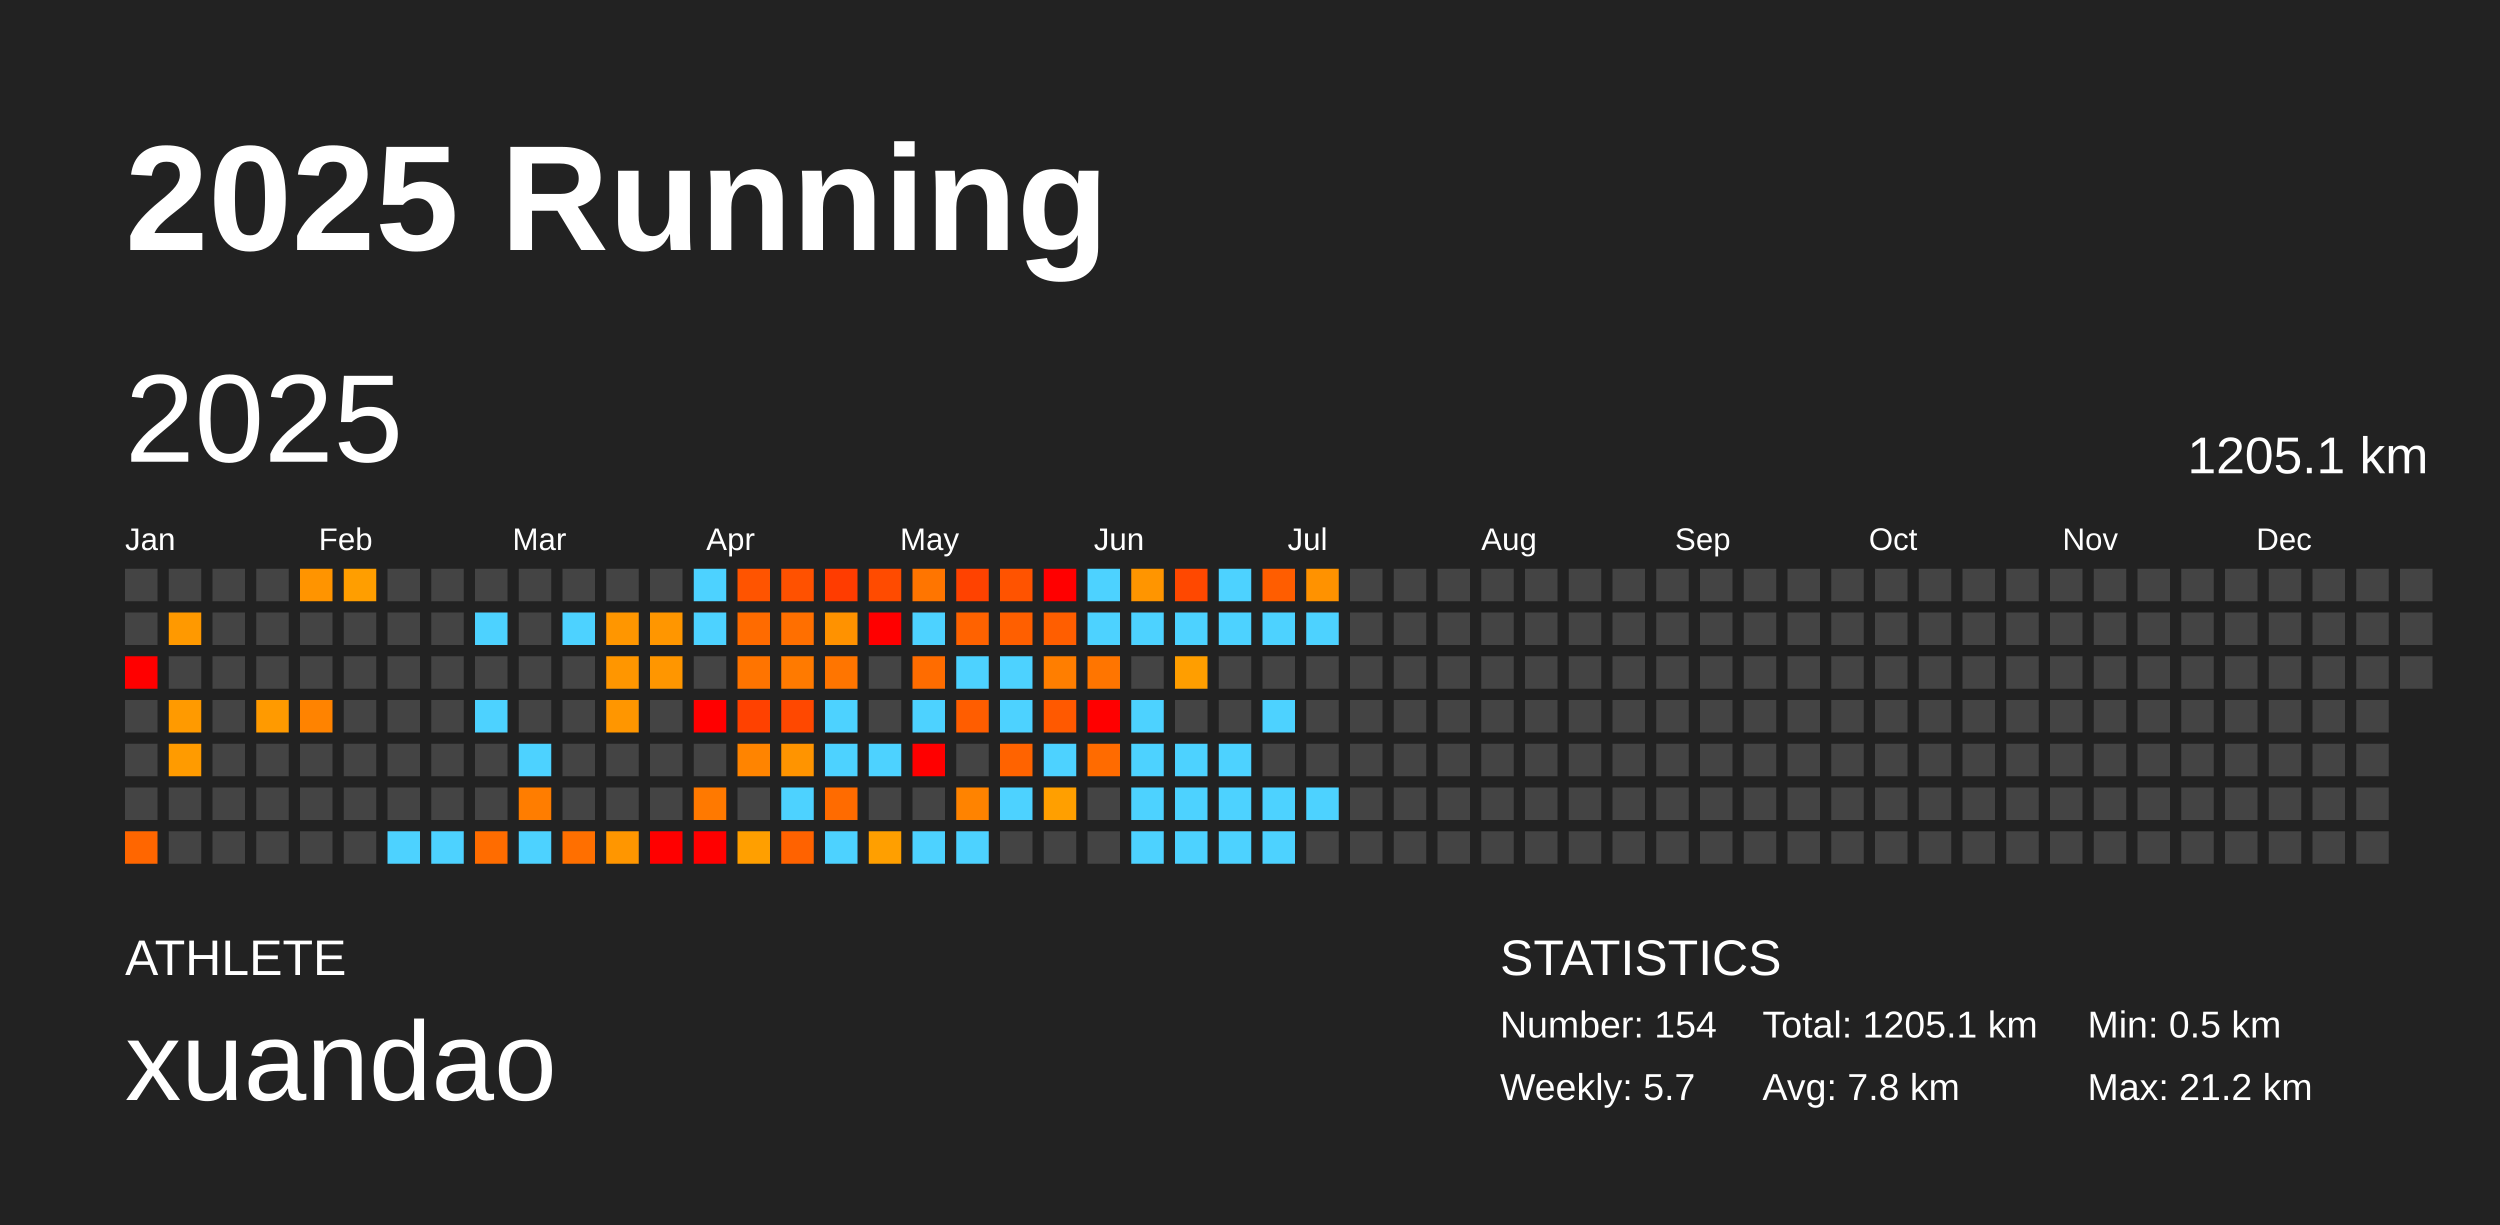
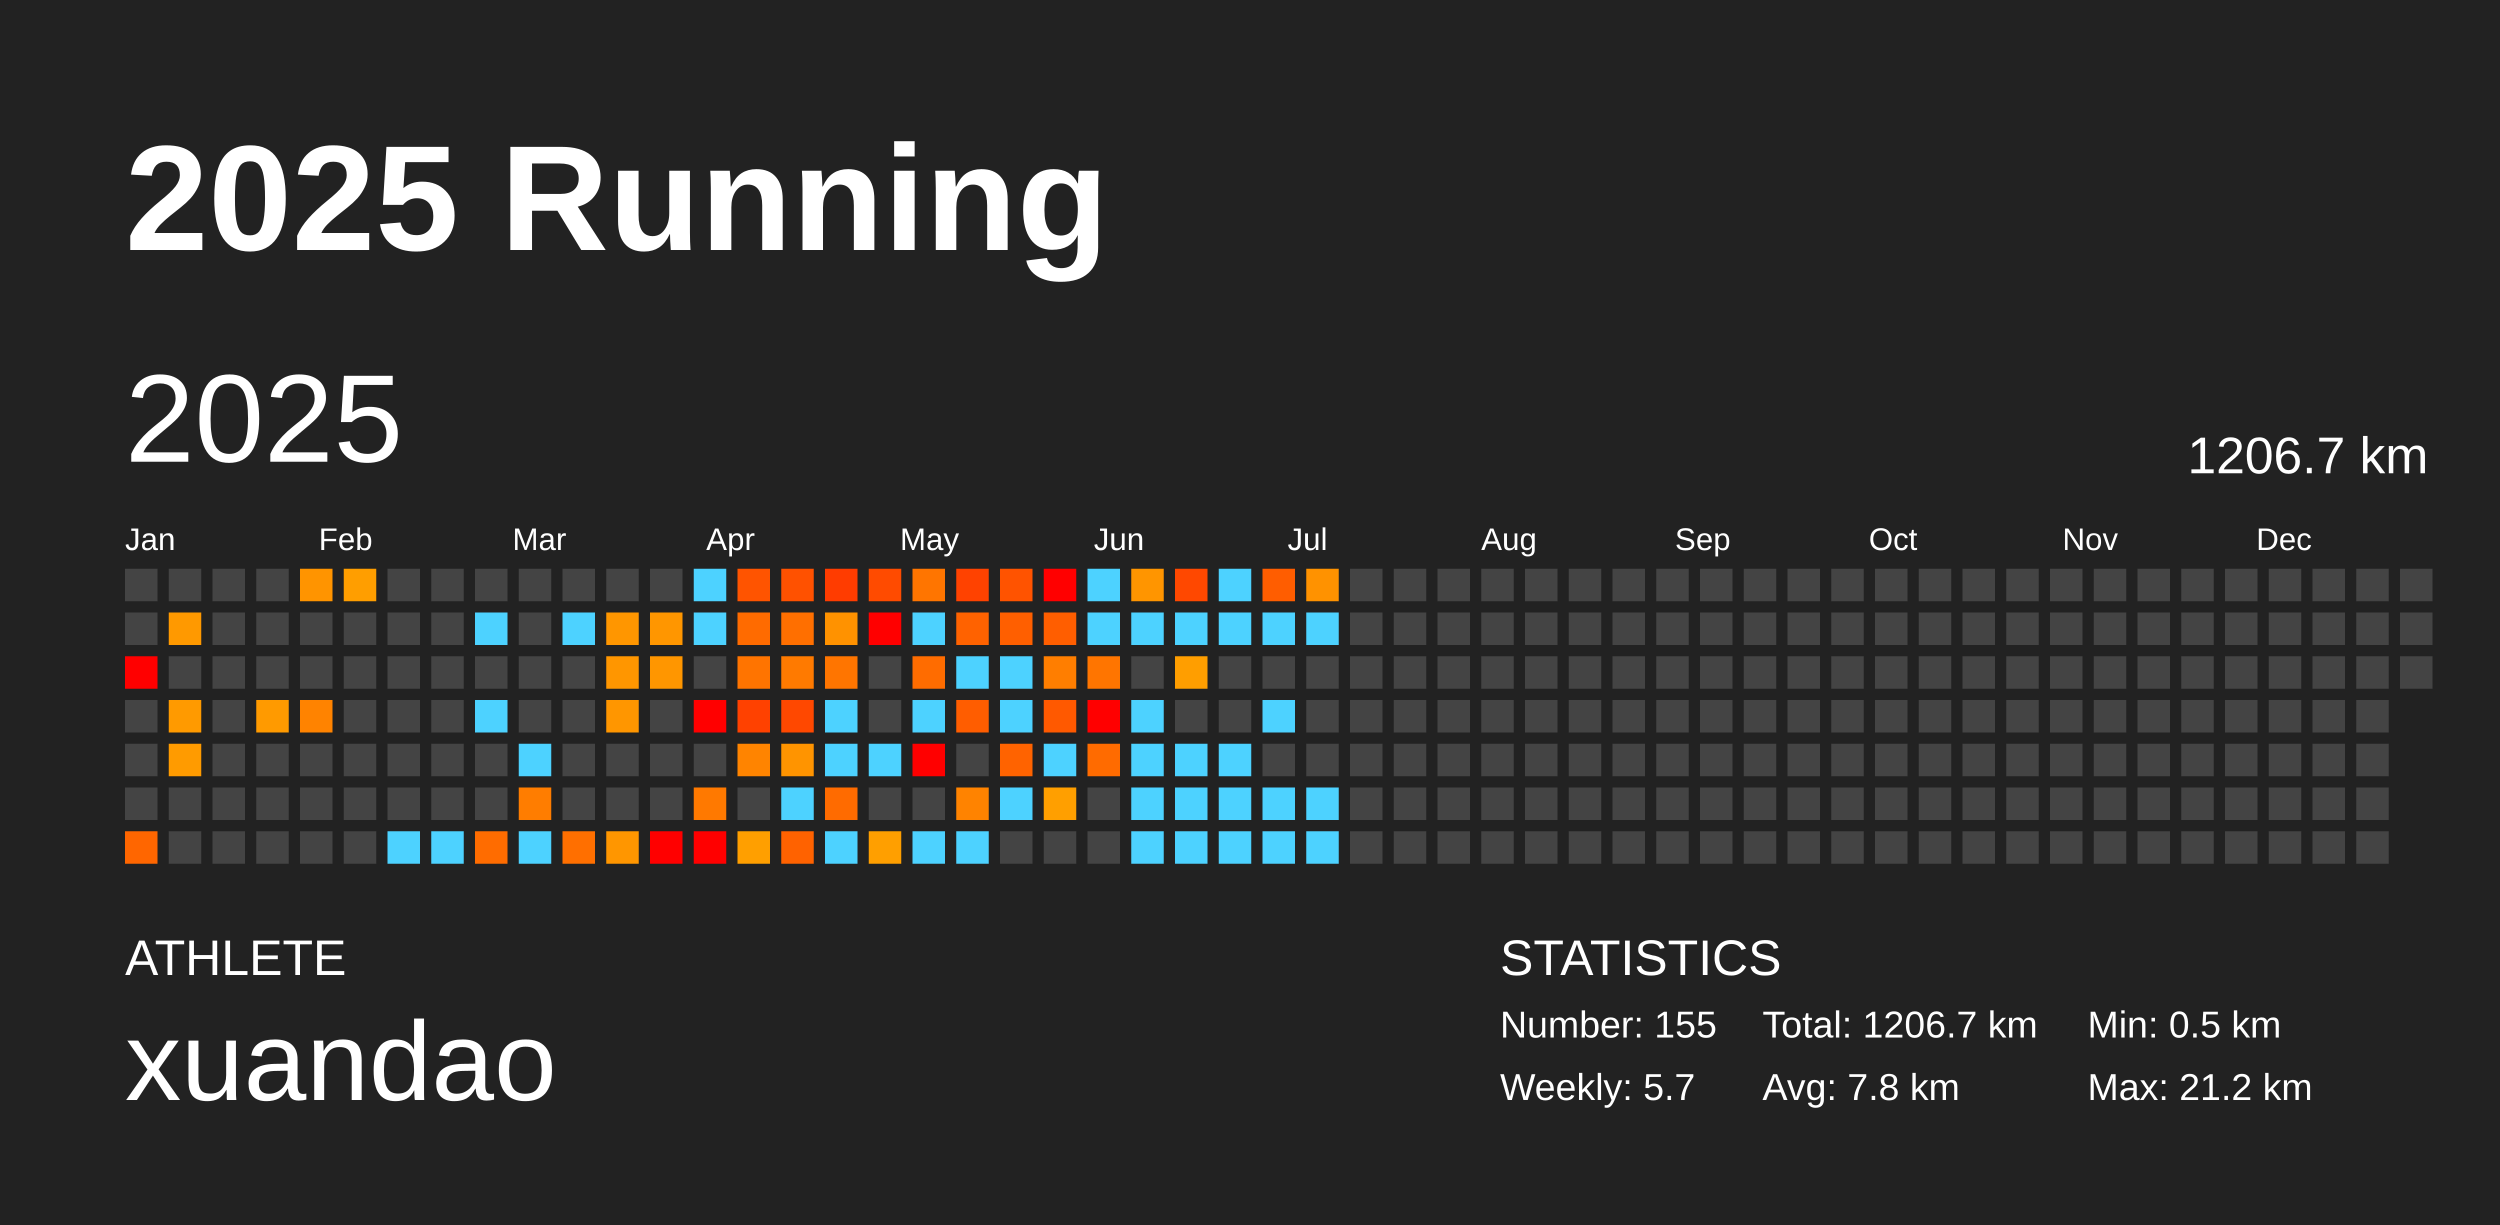
<svg xmlns="http://www.w3.org/2000/svg" baseProfile="full" height="98mm" version="1.1" viewBox="0,0,200,98" width="200mm">
  <defs />
  <rect fill="#222222" height="98" width="200" x="0" y="0" />
  <text fill="#FFFFFF" style="font-size:12px; font-family:Arial; font-weight:bold;" x="10" y="20">2025 Running</text>
  <text fill="#FFFFFF" style="font-size:4px; font-family:Arial" x="10" y="78">ATHLETE</text>
  <text fill="#FFFFFF" style="font-size:9px; font-family:Arial" x="10" y="88">xuandao</text>
  <text fill="#FFFFFF" style="font-size:4px; font-family:Arial" x="120" y="78">STATISTICS</text>
-   <text fill="#FFFFFF" style="font-size:3px; font-family:Arial" x="120" y="83">Number: 154</text>
+   <text fill="#FFFFFF" style="font-size:3px; font-family:Arial" x="120" y="83">Number: 155</text>
  <text fill="#FFFFFF" style="font-size:3px; font-family:Arial" x="120" y="88">Weekly: 5.7</text>
-   <text fill="#FFFFFF" style="font-size:3px; font-family:Arial" x="141" y="83">Total: 1205.1 km</text>
+   <text fill="#FFFFFF" style="font-size:3px; font-family:Arial" x="141" y="83">Total: 1206.7 km</text>
  <text fill="#FFFFFF" style="font-size:3px; font-family:Arial" x="141" y="88">Avg: 7.8 km</text>
  <text fill="#FFFFFF" style="font-size:3px; font-family:Arial" x="167" y="83">Min: 0.5 km</text>
  <text fill="#FFFFFF" style="font-size:3px; font-family:Arial" x="167" y="88">Max: 21.2 km</text>
  <text dominant-baseline="hanging" fill="#FFFFFF" style="font-size:10.0px; font-family:Arial;" x="10" y="30">2025</text>
-   <text dominant-baseline="hanging" fill="#FFFFFF" style="font-size:4.125px; font-family:Arial;" x="175" y="35">1205.1 km</text>
+   <text dominant-baseline="hanging" fill="#FFFFFF" style="font-size:4.125px; font-family:Arial;" x="175" y="35">1206.7 km</text>
  <text fill="#FFFFFF" style="font-size:2.5px; font-family:Arial" x="10.0" y="44">Jan</text>
  <text fill="#FFFFFF" style="font-size:2.5px; font-family:Arial" x="25.5" y="44">Feb</text>
  <text fill="#FFFFFF" style="font-size:2.5px; font-family:Arial" x="41.0" y="44">Mar</text>
  <text fill="#FFFFFF" style="font-size:2.5px; font-family:Arial" x="56.5" y="44">Apr</text>
  <text fill="#FFFFFF" style="font-size:2.5px; font-family:Arial" x="72.0" y="44">May</text>
  <text fill="#FFFFFF" style="font-size:2.5px; font-family:Arial" x="87.5" y="44">Jun</text>
  <text fill="#FFFFFF" style="font-size:2.5px; font-family:Arial" x="103.0" y="44">Jul</text>
  <text fill="#FFFFFF" style="font-size:2.5px; font-family:Arial" x="118.5" y="44">Aug</text>
  <text fill="#FFFFFF" style="font-size:2.5px; font-family:Arial" x="134.0" y="44">Sep</text>
  <text fill="#FFFFFF" style="font-size:2.5px; font-family:Arial" x="149.5" y="44">Oct</text>
  <text fill="#FFFFFF" style="font-size:2.5px; font-family:Arial" x="165.0" y="44">Nov</text>
  <text fill="#FFFFFF" style="font-size:2.5px; font-family:Arial" x="180.5" y="44">Dec</text>
  <rect fill="#444444" height="2.6" width="2.6" x="10.0" y="45.5" />
  <rect fill="#444444" height="2.6" width="2.6" x="10.0" y="49.0" />
  <rect fill="red" height="2.6" width="2.6" x="10.0" y="52.5" />
  <rect fill="#444444" height="2.6" width="2.6" x="10.0" y="56.0" />
  <rect fill="#444444" height="2.6" width="2.6" x="10.0" y="59.5" />
  <rect fill="#444444" height="2.6" width="2.6" x="10.0" y="63.0" />
  <rect fill="#ff6600" height="2.6" width="2.6" x="10.0" y="66.5" />
  <rect fill="#444444" height="2.6" width="2.6" x="13.5" y="45.5" />
  <rect fill="#ff9900" height="2.6" width="2.6" x="13.5" y="49.0" />
  <rect fill="#444444" height="2.6" width="2.6" x="13.5" y="52.5" />
  <rect fill="#ff9a00" height="2.6" width="2.6" x="13.5" y="56.0" />
  <rect fill="#ff9b00" height="2.6" width="2.6" x="13.5" y="59.5" />
  <rect fill="#444444" height="2.6" width="2.6" x="13.5" y="63.0" />
  <rect fill="#444444" height="2.6" width="2.6" x="13.5" y="66.5" />
  <rect fill="#444444" height="2.6" width="2.6" x="17.0" y="45.5" />
  <rect fill="#444444" height="2.6" width="2.6" x="17.0" y="49.0" />
  <rect fill="#444444" height="2.6" width="2.6" x="17.0" y="52.5" />
  <rect fill="#444444" height="2.6" width="2.6" x="17.0" y="56.0" />
  <rect fill="#444444" height="2.6" width="2.6" x="17.0" y="59.5" />
  <rect fill="#444444" height="2.6" width="2.6" x="17.0" y="63.0" />
  <rect fill="#444444" height="2.6" width="2.6" x="17.0" y="66.5" />
  <rect fill="#444444" height="2.6" width="2.6" x="20.5" y="45.5" />
  <rect fill="#444444" height="2.6" width="2.6" x="20.5" y="49.0" />
  <rect fill="#444444" height="2.6" width="2.6" x="20.5" y="52.5" />
  <rect fill="#ff9a00" height="2.6" width="2.6" x="20.5" y="56.0" />
  <rect fill="#444444" height="2.6" width="2.6" x="20.5" y="59.5" />
  <rect fill="#444444" height="2.6" width="2.6" x="20.5" y="63.0" />
  <rect fill="#444444" height="2.6" width="2.6" x="20.5" y="66.5" />
  <rect fill="#ff9400" height="2.6" width="2.6" x="24.0" y="45.5" />
  <rect fill="#444444" height="2.6" width="2.6" x="24.0" y="49.0" />
  <rect fill="#444444" height="2.6" width="2.6" x="24.0" y="52.5" />
  <rect fill="#ff8300" height="2.6" width="2.6" x="24.0" y="56.0" />
  <rect fill="#444444" height="2.6" width="2.6" x="24.0" y="59.5" />
  <rect fill="#444444" height="2.6" width="2.6" x="24.0" y="63.0" />
  <rect fill="#444444" height="2.6" width="2.6" x="24.0" y="66.5" />
  <rect fill="#ff9e00" height="2.6" width="2.6" x="27.5" y="45.5" />
  <rect fill="#444444" height="2.6" width="2.6" x="27.5" y="49.0" />
  <rect fill="#444444" height="2.6" width="2.6" x="27.5" y="52.5" />
  <rect fill="#444444" height="2.6" width="2.6" x="27.5" y="56.0" />
  <rect fill="#444444" height="2.6" width="2.6" x="27.5" y="59.5" />
  <rect fill="#444444" height="2.6" width="2.6" x="27.5" y="63.0" />
  <rect fill="#444444" height="2.6" width="2.6" x="27.5" y="66.5" />
  <rect fill="#444444" height="2.6" width="2.6" x="31.0" y="45.5" />
  <rect fill="#444444" height="2.6" width="2.6" x="31.0" y="49.0" />
  <rect fill="#444444" height="2.6" width="2.6" x="31.0" y="52.5" />
  <rect fill="#444444" height="2.6" width="2.6" x="31.0" y="56.0" />
  <rect fill="#444444" height="2.6" width="2.6" x="31.0" y="59.5" />
  <rect fill="#444444" height="2.6" width="2.6" x="31.0" y="63.0" />
  <rect fill="#4dd2ff" height="2.6" width="2.6" x="31.0" y="66.5" />
  <rect fill="#444444" height="2.6" width="2.6" x="34.5" y="45.5" />
  <rect fill="#444444" height="2.6" width="2.6" x="34.5" y="49.0" />
  <rect fill="#444444" height="2.6" width="2.6" x="34.5" y="52.5" />
  <rect fill="#444444" height="2.6" width="2.6" x="34.5" y="56.0" />
  <rect fill="#444444" height="2.6" width="2.6" x="34.5" y="59.5" />
  <rect fill="#444444" height="2.6" width="2.6" x="34.5" y="63.0" />
  <rect fill="#4dd2ff" height="2.6" width="2.6" x="34.5" y="66.5" />
  <rect fill="#444444" height="2.6" width="2.6" x="38.0" y="45.5" />
  <rect fill="#4dd2ff" height="2.6" width="2.6" x="38.0" y="49.0" />
  <rect fill="#444444" height="2.6" width="2.6" x="38.0" y="52.5" />
  <rect fill="#4dd2ff" height="2.6" width="2.6" x="38.0" y="56.0" />
  <rect fill="#444444" height="2.6" width="2.6" x="38.0" y="59.5" />
  <rect fill="#444444" height="2.6" width="2.6" x="38.0" y="63.0" />
  <rect fill="#ff6c00" height="2.6" width="2.6" x="38.0" y="66.5" />
  <rect fill="#444444" height="2.6" width="2.6" x="41.5" y="45.5" />
  <rect fill="#444444" height="2.6" width="2.6" x="41.5" y="49.0" />
  <rect fill="#444444" height="2.6" width="2.6" x="41.5" y="52.5" />
  <rect fill="#444444" height="2.6" width="2.6" x="41.5" y="56.0" />
  <rect fill="#4dd2ff" height="2.6" width="2.6" x="41.5" y="59.5" />
  <rect fill="#ff7d00" height="2.6" width="2.6" x="41.5" y="63.0" />
  <rect fill="#4dd2ff" height="2.6" width="2.6" x="41.5" y="66.5" />
  <rect fill="#444444" height="2.6" width="2.6" x="45.0" y="45.5" />
  <rect fill="#4dd2ff" height="2.6" width="2.6" x="45.0" y="49.0" />
  <rect fill="#444444" height="2.6" width="2.6" x="45.0" y="52.5" />
  <rect fill="#444444" height="2.6" width="2.6" x="45.0" y="56.0" />
  <rect fill="#444444" height="2.6" width="2.6" x="45.0" y="59.5" />
  <rect fill="#444444" height="2.6" width="2.6" x="45.0" y="63.0" />
  <rect fill="#ff6f00" height="2.6" width="2.6" x="45.0" y="66.5" />
  <rect fill="#444444" height="2.6" width="2.6" x="48.5" y="45.5" />
  <rect fill="#ff9600" height="2.6" width="2.6" x="48.5" y="49.0" />
  <rect fill="#ff9600" height="2.6" width="2.6" x="48.5" y="52.5" />
  <rect fill="#ff9600" height="2.6" width="2.6" x="48.5" y="56.0" />
  <rect fill="#444444" height="2.6" width="2.6" x="48.5" y="59.5" />
  <rect fill="#444444" height="2.6" width="2.6" x="48.5" y="63.0" />
  <rect fill="#ff9600" height="2.6" width="2.6" x="48.5" y="66.5" />
  <rect fill="#444444" height="2.6" width="2.6" x="52.0" y="45.5" />
  <rect fill="#ff9600" height="2.6" width="2.6" x="52.0" y="49.0" />
  <rect fill="#ff9600" height="2.6" width="2.6" x="52.0" y="52.5" />
  <rect fill="#444444" height="2.6" width="2.6" x="52.0" y="56.0" />
  <rect fill="#444444" height="2.6" width="2.6" x="52.0" y="59.5" />
  <rect fill="#444444" height="2.6" width="2.6" x="52.0" y="63.0" />
  <rect fill="red" height="2.6" width="2.6" x="52.0" y="66.5" />
  <rect fill="#4dd2ff" height="2.6" width="2.6" x="55.5" y="45.5" />
  <rect fill="#4dd2ff" height="2.6" width="2.6" x="55.5" y="49.0" />
  <rect fill="#444444" height="2.6" width="2.6" x="55.5" y="52.5" />
  <rect fill="red" height="2.6" width="2.6" x="55.5" y="56.0" />
  <rect fill="#444444" height="2.6" width="2.6" x="55.5" y="59.5" />
  <rect fill="#ff7900" height="2.6" width="2.6" x="55.5" y="63.0" />
  <rect fill="red" height="2.6" width="2.6" x="55.5" y="66.5" />
  <rect fill="#ff5400" height="2.6" width="2.6" x="59.0" y="45.5" />
  <rect fill="#ff6b00" height="2.6" width="2.6" x="59.0" y="49.0" />
  <rect fill="#ff7400" height="2.6" width="2.6" x="59.0" y="52.5" />
  <rect fill="#ff4100" height="2.6" width="2.6" x="59.0" y="56.0" />
  <rect fill="#ff8400" height="2.6" width="2.6" x="59.0" y="59.5" />
  <rect fill="#444444" height="2.6" width="2.6" x="59.0" y="63.0" />
  <rect fill="#ff9f00" height="2.6" width="2.6" x="59.0" y="66.5" />
  <rect fill="#ff5100" height="2.6" width="2.6" x="62.5" y="45.5" />
  <rect fill="#ff6f00" height="2.6" width="2.6" x="62.5" y="49.0" />
  <rect fill="#ff7a00" height="2.6" width="2.6" x="62.5" y="52.5" />
  <rect fill="#ff4800" height="2.6" width="2.6" x="62.5" y="56.0" />
  <rect fill="#ff9400" height="2.6" width="2.6" x="62.5" y="59.5" />
  <rect fill="#4dd2ff" height="2.6" width="2.6" x="62.5" y="63.0" />
  <rect fill="#ff6200" height="2.6" width="2.6" x="62.5" y="66.5" />
  <rect fill="#ff3c00" height="2.6" width="2.6" x="66.0" y="45.5" />
  <rect fill="#ff9200" height="2.6" width="2.6" x="66.0" y="49.0" />
  <rect fill="#ff7500" height="2.6" width="2.6" x="66.0" y="52.5" />
  <rect fill="#4dd2ff" height="2.6" width="2.6" x="66.0" y="56.0" />
  <rect fill="#4dd2ff" height="2.6" width="2.6" x="66.0" y="59.5" />
  <rect fill="#ff6b00" height="2.6" width="2.6" x="66.0" y="63.0" />
  <rect fill="#4dd2ff" height="2.6" width="2.6" x="66.0" y="66.5" />
  <rect fill="#ff4b00" height="2.6" width="2.6" x="69.5" y="45.5" />
  <rect fill="red" height="2.6" width="2.6" x="69.5" y="49.0" />
  <rect fill="#444444" height="2.6" width="2.6" x="69.5" y="52.5" />
  <rect fill="#444444" height="2.6" width="2.6" x="69.5" y="56.0" />
  <rect fill="#4dd2ff" height="2.6" width="2.6" x="69.5" y="59.5" />
  <rect fill="#444444" height="2.6" width="2.6" x="69.5" y="63.0" />
  <rect fill="#ff9f00" height="2.6" width="2.6" x="69.5" y="66.5" />
  <rect fill="#ff7500" height="2.6" width="2.6" x="73.0" y="45.5" />
  <rect fill="#4dd2ff" height="2.6" width="2.6" x="73.0" y="49.0" />
  <rect fill="#ff6c00" height="2.6" width="2.6" x="73.0" y="52.5" />
  <rect fill="#4dd2ff" height="2.6" width="2.6" x="73.0" y="56.0" />
  <rect fill="red" height="2.6" width="2.6" x="73.0" y="59.5" />
  <rect fill="#444444" height="2.6" width="2.6" x="73.0" y="63.0" />
  <rect fill="#4dd2ff" height="2.6" width="2.6" x="73.0" y="66.5" />
  <rect fill="#ff4200" height="2.6" width="2.6" x="76.5" y="45.5" />
  <rect fill="#ff6200" height="2.6" width="2.6" x="76.5" y="49.0" />
  <rect fill="#4dd2ff" height="2.6" width="2.6" x="76.5" y="52.5" />
  <rect fill="#ff5d00" height="2.6" width="2.6" x="76.5" y="56.0" />
  <rect fill="#444444" height="2.6" width="2.6" x="76.5" y="59.5" />
  <rect fill="#ff8300" height="2.6" width="2.6" x="76.5" y="63.0" />
  <rect fill="#4dd2ff" height="2.6" width="2.6" x="76.5" y="66.5" />
  <rect fill="#ff5300" height="2.6" width="2.6" x="80.0" y="45.5" />
  <rect fill="#ff5f00" height="2.6" width="2.6" x="80.0" y="49.0" />
  <rect fill="#4dd2ff" height="2.6" width="2.6" x="80.0" y="52.5" />
  <rect fill="#4dd2ff" height="2.6" width="2.6" x="80.0" y="56.0" />
  <rect fill="#ff6300" height="2.6" width="2.6" x="80.0" y="59.5" />
  <rect fill="#4dd2ff" height="2.6" width="2.6" x="80.0" y="63.0" />
  <rect fill="#444444" height="2.6" width="2.6" x="80.0" y="66.5" />
  <rect fill="red" height="2.6" width="2.6" x="83.5" y="45.5" />
  <rect fill="#ff5e00" height="2.6" width="2.6" x="83.5" y="49.0" />
  <rect fill="#ff7e00" height="2.6" width="2.6" x="83.5" y="52.5" />
  <rect fill="#ff5900" height="2.6" width="2.6" x="83.5" y="56.0" />
  <rect fill="#4dd2ff" height="2.6" width="2.6" x="83.5" y="59.5" />
  <rect fill="#ff9f00" height="2.6" width="2.6" x="83.5" y="63.0" />
  <rect fill="#444444" height="2.6" width="2.6" x="83.5" y="66.5" />
  <rect fill="#4dd2ff" height="2.6" width="2.6" x="87.0" y="45.5" />
  <rect fill="#4dd2ff" height="2.6" width="2.6" x="87.0" y="49.0" />
  <rect fill="#ff7500" height="2.6" width="2.6" x="87.0" y="52.5" />
  <rect fill="red" height="2.6" width="2.6" x="87.0" y="56.0" />
  <rect fill="#ff6b00" height="2.6" width="2.6" x="87.0" y="59.5" />
  <rect fill="#444444" height="2.6" width="2.6" x="87.0" y="63.0" />
  <rect fill="#444444" height="2.6" width="2.6" x="87.0" y="66.5" />
  <rect fill="#ff9500" height="2.6" width="2.6" x="90.5" y="45.5" />
  <rect fill="#4dd2ff" height="2.6" width="2.6" x="90.5" y="49.0" />
  <rect fill="#444444" height="2.6" width="2.6" x="90.5" y="52.5" />
  <rect fill="#4dd2ff" height="2.6" width="2.6" x="90.5" y="56.0" />
  <rect fill="#4dd2ff" height="2.6" width="2.6" x="90.5" y="59.5" />
  <rect fill="#4dd2ff" height="2.6" width="2.6" x="90.5" y="63.0" />
  <rect fill="#4dd2ff" height="2.6" width="2.6" x="90.5" y="66.5" />
  <rect fill="#ff4800" height="2.6" width="2.6" x="94.0" y="45.5" />
  <rect fill="#4dd2ff" height="2.6" width="2.6" x="94.0" y="49.0" />
  <rect fill="#ff9e00" height="2.6" width="2.6" x="94.0" y="52.5" />
  <rect fill="#444444" height="2.6" width="2.6" x="94.0" y="56.0" />
  <rect fill="#4dd2ff" height="2.6" width="2.6" x="94.0" y="59.5" />
  <rect fill="#4dd2ff" height="2.6" width="2.6" x="94.0" y="63.0" />
  <rect fill="#4dd2ff" height="2.6" width="2.6" x="94.0" y="66.5" />
  <rect fill="#4dd2ff" height="2.6" width="2.6" x="97.5" y="45.5" />
  <rect fill="#4dd2ff" height="2.6" width="2.6" x="97.5" y="49.0" />
  <rect fill="#444444" height="2.6" width="2.6" x="97.5" y="52.5" />
  <rect fill="#444444" height="2.6" width="2.6" x="97.5" y="56.0" />
  <rect fill="#4dd2ff" height="2.6" width="2.6" x="97.5" y="59.5" />
  <rect fill="#4dd2ff" height="2.6" width="2.6" x="97.5" y="63.0" />
  <rect fill="#4dd2ff" height="2.6" width="2.6" x="97.5" y="66.5" />
  <rect fill="#ff5d00" height="2.6" width="2.6" x="101.0" y="45.5" />
  <rect fill="#4dd2ff" height="2.6" width="2.6" x="101.0" y="49.0" />
  <rect fill="#444444" height="2.6" width="2.6" x="101.0" y="52.5" />
  <rect fill="#4dd2ff" height="2.6" width="2.6" x="101.0" y="56.0" />
  <rect fill="#444444" height="2.6" width="2.6" x="101.0" y="59.5" />
  <rect fill="#4dd2ff" height="2.6" width="2.6" x="101.0" y="63.0" />
  <rect fill="#4dd2ff" height="2.6" width="2.6" x="101.0" y="66.5" />
  <rect fill="#ff9200" height="2.6" width="2.6" x="104.5" y="45.5" />
  <rect fill="#4dd2ff" height="2.6" width="2.6" x="104.5" y="49.0" />
  <rect fill="#444444" height="2.6" width="2.6" x="104.5" y="52.5" />
  <rect fill="#444444" height="2.6" width="2.6" x="104.5" y="56.0" />
  <rect fill="#444444" height="2.6" width="2.6" x="104.5" y="59.5" />
  <rect fill="#4dd2ff" height="2.6" width="2.6" x="104.5" y="63.0" />
-   <rect fill="#444444" height="2.6" width="2.6" x="104.5" y="66.5" />
+   <rect fill="#4dd2ff" height="2.6" width="2.6" x="104.5" y="66.5" />
  <rect fill="#444444" height="2.6" width="2.6" x="108.0" y="45.5" />
  <rect fill="#444444" height="2.6" width="2.6" x="108.0" y="49.0" />
  <rect fill="#444444" height="2.6" width="2.6" x="108.0" y="52.5" />
  <rect fill="#444444" height="2.6" width="2.6" x="108.0" y="56.0" />
  <rect fill="#444444" height="2.6" width="2.6" x="108.0" y="59.5" />
  <rect fill="#444444" height="2.6" width="2.6" x="108.0" y="63.0" />
  <rect fill="#444444" height="2.6" width="2.6" x="108.0" y="66.5" />
  <rect fill="#444444" height="2.6" width="2.6" x="111.5" y="45.5" />
  <rect fill="#444444" height="2.6" width="2.6" x="111.5" y="49.0" />
  <rect fill="#444444" height="2.6" width="2.6" x="111.5" y="52.5" />
  <rect fill="#444444" height="2.6" width="2.6" x="111.5" y="56.0" />
  <rect fill="#444444" height="2.6" width="2.6" x="111.5" y="59.5" />
  <rect fill="#444444" height="2.6" width="2.6" x="111.5" y="63.0" />
  <rect fill="#444444" height="2.6" width="2.6" x="111.5" y="66.5" />
  <rect fill="#444444" height="2.6" width="2.6" x="115.0" y="45.5" />
  <rect fill="#444444" height="2.6" width="2.6" x="115.0" y="49.0" />
  <rect fill="#444444" height="2.6" width="2.6" x="115.0" y="52.5" />
  <rect fill="#444444" height="2.6" width="2.6" x="115.0" y="56.0" />
  <rect fill="#444444" height="2.6" width="2.6" x="115.0" y="59.5" />
  <rect fill="#444444" height="2.6" width="2.6" x="115.0" y="63.0" />
  <rect fill="#444444" height="2.6" width="2.6" x="115.0" y="66.5" />
  <rect fill="#444444" height="2.6" width="2.6" x="118.5" y="45.5" />
  <rect fill="#444444" height="2.6" width="2.6" x="118.5" y="49.0" />
  <rect fill="#444444" height="2.6" width="2.6" x="118.5" y="52.5" />
  <rect fill="#444444" height="2.6" width="2.6" x="118.5" y="56.0" />
  <rect fill="#444444" height="2.6" width="2.6" x="118.5" y="59.5" />
  <rect fill="#444444" height="2.6" width="2.6" x="118.5" y="63.0" />
  <rect fill="#444444" height="2.6" width="2.6" x="118.5" y="66.5" />
  <rect fill="#444444" height="2.6" width="2.6" x="122.0" y="45.5" />
  <rect fill="#444444" height="2.6" width="2.6" x="122.0" y="49.0" />
  <rect fill="#444444" height="2.6" width="2.6" x="122.0" y="52.5" />
  <rect fill="#444444" height="2.6" width="2.6" x="122.0" y="56.0" />
  <rect fill="#444444" height="2.6" width="2.6" x="122.0" y="59.5" />
  <rect fill="#444444" height="2.6" width="2.6" x="122.0" y="63.0" />
  <rect fill="#444444" height="2.6" width="2.6" x="122.0" y="66.5" />
  <rect fill="#444444" height="2.6" width="2.6" x="125.5" y="45.5" />
  <rect fill="#444444" height="2.6" width="2.6" x="125.5" y="49.0" />
  <rect fill="#444444" height="2.6" width="2.6" x="125.5" y="52.5" />
  <rect fill="#444444" height="2.6" width="2.6" x="125.5" y="56.0" />
  <rect fill="#444444" height="2.6" width="2.6" x="125.5" y="59.5" />
  <rect fill="#444444" height="2.6" width="2.6" x="125.5" y="63.0" />
  <rect fill="#444444" height="2.6" width="2.6" x="125.5" y="66.5" />
  <rect fill="#444444" height="2.6" width="2.6" x="129.0" y="45.5" />
  <rect fill="#444444" height="2.6" width="2.6" x="129.0" y="49.0" />
  <rect fill="#444444" height="2.6" width="2.6" x="129.0" y="52.5" />
  <rect fill="#444444" height="2.6" width="2.6" x="129.0" y="56.0" />
  <rect fill="#444444" height="2.6" width="2.6" x="129.0" y="59.5" />
  <rect fill="#444444" height="2.6" width="2.6" x="129.0" y="63.0" />
  <rect fill="#444444" height="2.6" width="2.6" x="129.0" y="66.5" />
  <rect fill="#444444" height="2.6" width="2.6" x="132.5" y="45.5" />
  <rect fill="#444444" height="2.6" width="2.6" x="132.5" y="49.0" />
  <rect fill="#444444" height="2.6" width="2.6" x="132.5" y="52.5" />
  <rect fill="#444444" height="2.6" width="2.6" x="132.5" y="56.0" />
  <rect fill="#444444" height="2.6" width="2.6" x="132.5" y="59.5" />
  <rect fill="#444444" height="2.6" width="2.6" x="132.5" y="63.0" />
  <rect fill="#444444" height="2.6" width="2.6" x="132.5" y="66.5" />
  <rect fill="#444444" height="2.6" width="2.6" x="136.0" y="45.5" />
  <rect fill="#444444" height="2.6" width="2.6" x="136.0" y="49.0" />
  <rect fill="#444444" height="2.6" width="2.6" x="136.0" y="52.5" />
  <rect fill="#444444" height="2.6" width="2.6" x="136.0" y="56.0" />
  <rect fill="#444444" height="2.6" width="2.6" x="136.0" y="59.5" />
  <rect fill="#444444" height="2.6" width="2.6" x="136.0" y="63.0" />
  <rect fill="#444444" height="2.6" width="2.6" x="136.0" y="66.5" />
  <rect fill="#444444" height="2.6" width="2.6" x="139.5" y="45.5" />
  <rect fill="#444444" height="2.6" width="2.6" x="139.5" y="49.0" />
  <rect fill="#444444" height="2.6" width="2.6" x="139.5" y="52.5" />
  <rect fill="#444444" height="2.6" width="2.6" x="139.5" y="56.0" />
  <rect fill="#444444" height="2.6" width="2.6" x="139.5" y="59.5" />
  <rect fill="#444444" height="2.6" width="2.6" x="139.5" y="63.0" />
  <rect fill="#444444" height="2.6" width="2.6" x="139.5" y="66.5" />
  <rect fill="#444444" height="2.6" width="2.6" x="143.0" y="45.5" />
  <rect fill="#444444" height="2.6" width="2.6" x="143.0" y="49.0" />
  <rect fill="#444444" height="2.6" width="2.6" x="143.0" y="52.5" />
  <rect fill="#444444" height="2.6" width="2.6" x="143.0" y="56.0" />
  <rect fill="#444444" height="2.6" width="2.6" x="143.0" y="59.5" />
  <rect fill="#444444" height="2.6" width="2.6" x="143.0" y="63.0" />
  <rect fill="#444444" height="2.6" width="2.6" x="143.0" y="66.5" />
  <rect fill="#444444" height="2.6" width="2.6" x="146.5" y="45.5" />
  <rect fill="#444444" height="2.6" width="2.6" x="146.5" y="49.0" />
  <rect fill="#444444" height="2.6" width="2.6" x="146.5" y="52.5" />
  <rect fill="#444444" height="2.6" width="2.6" x="146.5" y="56.0" />
  <rect fill="#444444" height="2.6" width="2.6" x="146.5" y="59.5" />
  <rect fill="#444444" height="2.6" width="2.6" x="146.5" y="63.0" />
  <rect fill="#444444" height="2.6" width="2.6" x="146.5" y="66.5" />
  <rect fill="#444444" height="2.6" width="2.6" x="150.0" y="45.5" />
  <rect fill="#444444" height="2.6" width="2.6" x="150.0" y="49.0" />
  <rect fill="#444444" height="2.6" width="2.6" x="150.0" y="52.5" />
  <rect fill="#444444" height="2.6" width="2.6" x="150.0" y="56.0" />
  <rect fill="#444444" height="2.6" width="2.6" x="150.0" y="59.5" />
  <rect fill="#444444" height="2.6" width="2.6" x="150.0" y="63.0" />
  <rect fill="#444444" height="2.6" width="2.6" x="150.0" y="66.5" />
  <rect fill="#444444" height="2.6" width="2.6" x="153.5" y="45.5" />
  <rect fill="#444444" height="2.6" width="2.6" x="153.5" y="49.0" />
  <rect fill="#444444" height="2.6" width="2.6" x="153.5" y="52.5" />
  <rect fill="#444444" height="2.6" width="2.6" x="153.5" y="56.0" />
  <rect fill="#444444" height="2.6" width="2.6" x="153.5" y="59.5" />
  <rect fill="#444444" height="2.6" width="2.6" x="153.5" y="63.0" />
  <rect fill="#444444" height="2.6" width="2.6" x="153.5" y="66.5" />
  <rect fill="#444444" height="2.6" width="2.6" x="157.0" y="45.5" />
  <rect fill="#444444" height="2.6" width="2.6" x="157.0" y="49.0" />
  <rect fill="#444444" height="2.6" width="2.6" x="157.0" y="52.5" />
  <rect fill="#444444" height="2.6" width="2.6" x="157.0" y="56.0" />
  <rect fill="#444444" height="2.6" width="2.6" x="157.0" y="59.5" />
  <rect fill="#444444" height="2.6" width="2.6" x="157.0" y="63.0" />
  <rect fill="#444444" height="2.6" width="2.6" x="157.0" y="66.5" />
  <rect fill="#444444" height="2.6" width="2.6" x="160.5" y="45.5" />
  <rect fill="#444444" height="2.6" width="2.6" x="160.5" y="49.0" />
  <rect fill="#444444" height="2.6" width="2.6" x="160.5" y="52.5" />
  <rect fill="#444444" height="2.6" width="2.6" x="160.5" y="56.0" />
  <rect fill="#444444" height="2.6" width="2.6" x="160.5" y="59.5" />
  <rect fill="#444444" height="2.6" width="2.6" x="160.5" y="63.0" />
  <rect fill="#444444" height="2.6" width="2.6" x="160.5" y="66.5" />
  <rect fill="#444444" height="2.6" width="2.6" x="164.0" y="45.5" />
  <rect fill="#444444" height="2.6" width="2.6" x="164.0" y="49.0" />
  <rect fill="#444444" height="2.6" width="2.6" x="164.0" y="52.5" />
  <rect fill="#444444" height="2.6" width="2.6" x="164.0" y="56.0" />
  <rect fill="#444444" height="2.6" width="2.6" x="164.0" y="59.5" />
  <rect fill="#444444" height="2.6" width="2.6" x="164.0" y="63.0" />
  <rect fill="#444444" height="2.6" width="2.6" x="164.0" y="66.5" />
  <rect fill="#444444" height="2.6" width="2.6" x="167.5" y="45.5" />
  <rect fill="#444444" height="2.6" width="2.6" x="167.5" y="49.0" />
  <rect fill="#444444" height="2.6" width="2.6" x="167.5" y="52.5" />
  <rect fill="#444444" height="2.6" width="2.6" x="167.5" y="56.0" />
  <rect fill="#444444" height="2.6" width="2.6" x="167.5" y="59.5" />
  <rect fill="#444444" height="2.6" width="2.6" x="167.5" y="63.0" />
  <rect fill="#444444" height="2.6" width="2.6" x="167.5" y="66.5" />
  <rect fill="#444444" height="2.6" width="2.6" x="171.0" y="45.5" />
  <rect fill="#444444" height="2.6" width="2.6" x="171.0" y="49.0" />
  <rect fill="#444444" height="2.6" width="2.6" x="171.0" y="52.5" />
  <rect fill="#444444" height="2.6" width="2.6" x="171.0" y="56.0" />
  <rect fill="#444444" height="2.6" width="2.6" x="171.0" y="59.5" />
  <rect fill="#444444" height="2.6" width="2.6" x="171.0" y="63.0" />
  <rect fill="#444444" height="2.6" width="2.6" x="171.0" y="66.5" />
  <rect fill="#444444" height="2.6" width="2.6" x="174.5" y="45.5" />
  <rect fill="#444444" height="2.6" width="2.6" x="174.5" y="49.0" />
  <rect fill="#444444" height="2.6" width="2.6" x="174.5" y="52.5" />
  <rect fill="#444444" height="2.6" width="2.6" x="174.5" y="56.0" />
  <rect fill="#444444" height="2.6" width="2.6" x="174.5" y="59.5" />
  <rect fill="#444444" height="2.6" width="2.6" x="174.5" y="63.0" />
  <rect fill="#444444" height="2.6" width="2.6" x="174.5" y="66.5" />
  <rect fill="#444444" height="2.6" width="2.6" x="178.0" y="45.5" />
  <rect fill="#444444" height="2.6" width="2.6" x="178.0" y="49.0" />
  <rect fill="#444444" height="2.6" width="2.6" x="178.0" y="52.5" />
  <rect fill="#444444" height="2.6" width="2.6" x="178.0" y="56.0" />
  <rect fill="#444444" height="2.6" width="2.6" x="178.0" y="59.5" />
  <rect fill="#444444" height="2.6" width="2.6" x="178.0" y="63.0" />
  <rect fill="#444444" height="2.6" width="2.6" x="178.0" y="66.5" />
  <rect fill="#444444" height="2.6" width="2.6" x="181.5" y="45.5" />
  <rect fill="#444444" height="2.6" width="2.6" x="181.5" y="49.0" />
  <rect fill="#444444" height="2.6" width="2.6" x="181.5" y="52.5" />
  <rect fill="#444444" height="2.6" width="2.6" x="181.5" y="56.0" />
  <rect fill="#444444" height="2.6" width="2.6" x="181.5" y="59.5" />
  <rect fill="#444444" height="2.6" width="2.6" x="181.5" y="63.0" />
  <rect fill="#444444" height="2.6" width="2.6" x="181.5" y="66.5" />
  <rect fill="#444444" height="2.6" width="2.6" x="185.0" y="45.5" />
  <rect fill="#444444" height="2.6" width="2.6" x="185.0" y="49.0" />
  <rect fill="#444444" height="2.6" width="2.6" x="185.0" y="52.5" />
  <rect fill="#444444" height="2.6" width="2.6" x="185.0" y="56.0" />
  <rect fill="#444444" height="2.6" width="2.6" x="185.0" y="59.5" />
  <rect fill="#444444" height="2.6" width="2.6" x="185.0" y="63.0" />
  <rect fill="#444444" height="2.6" width="2.6" x="185.0" y="66.5" />
  <rect fill="#444444" height="2.6" width="2.6" x="188.5" y="45.5" />
  <rect fill="#444444" height="2.6" width="2.6" x="188.5" y="49.0" />
  <rect fill="#444444" height="2.6" width="2.6" x="188.5" y="52.5" />
  <rect fill="#444444" height="2.6" width="2.6" x="188.5" y="56.0" />
  <rect fill="#444444" height="2.6" width="2.6" x="188.5" y="59.5" />
  <rect fill="#444444" height="2.6" width="2.6" x="188.5" y="63.0" />
  <rect fill="#444444" height="2.6" width="2.6" x="188.5" y="66.5" />
  <rect fill="#444444" height="2.6" width="2.6" x="192.0" y="45.5" />
  <rect fill="#444444" height="2.6" width="2.6" x="192.0" y="49.0" />
  <rect fill="#444444" height="2.6" width="2.6" x="192.0" y="52.5" />
</svg>
